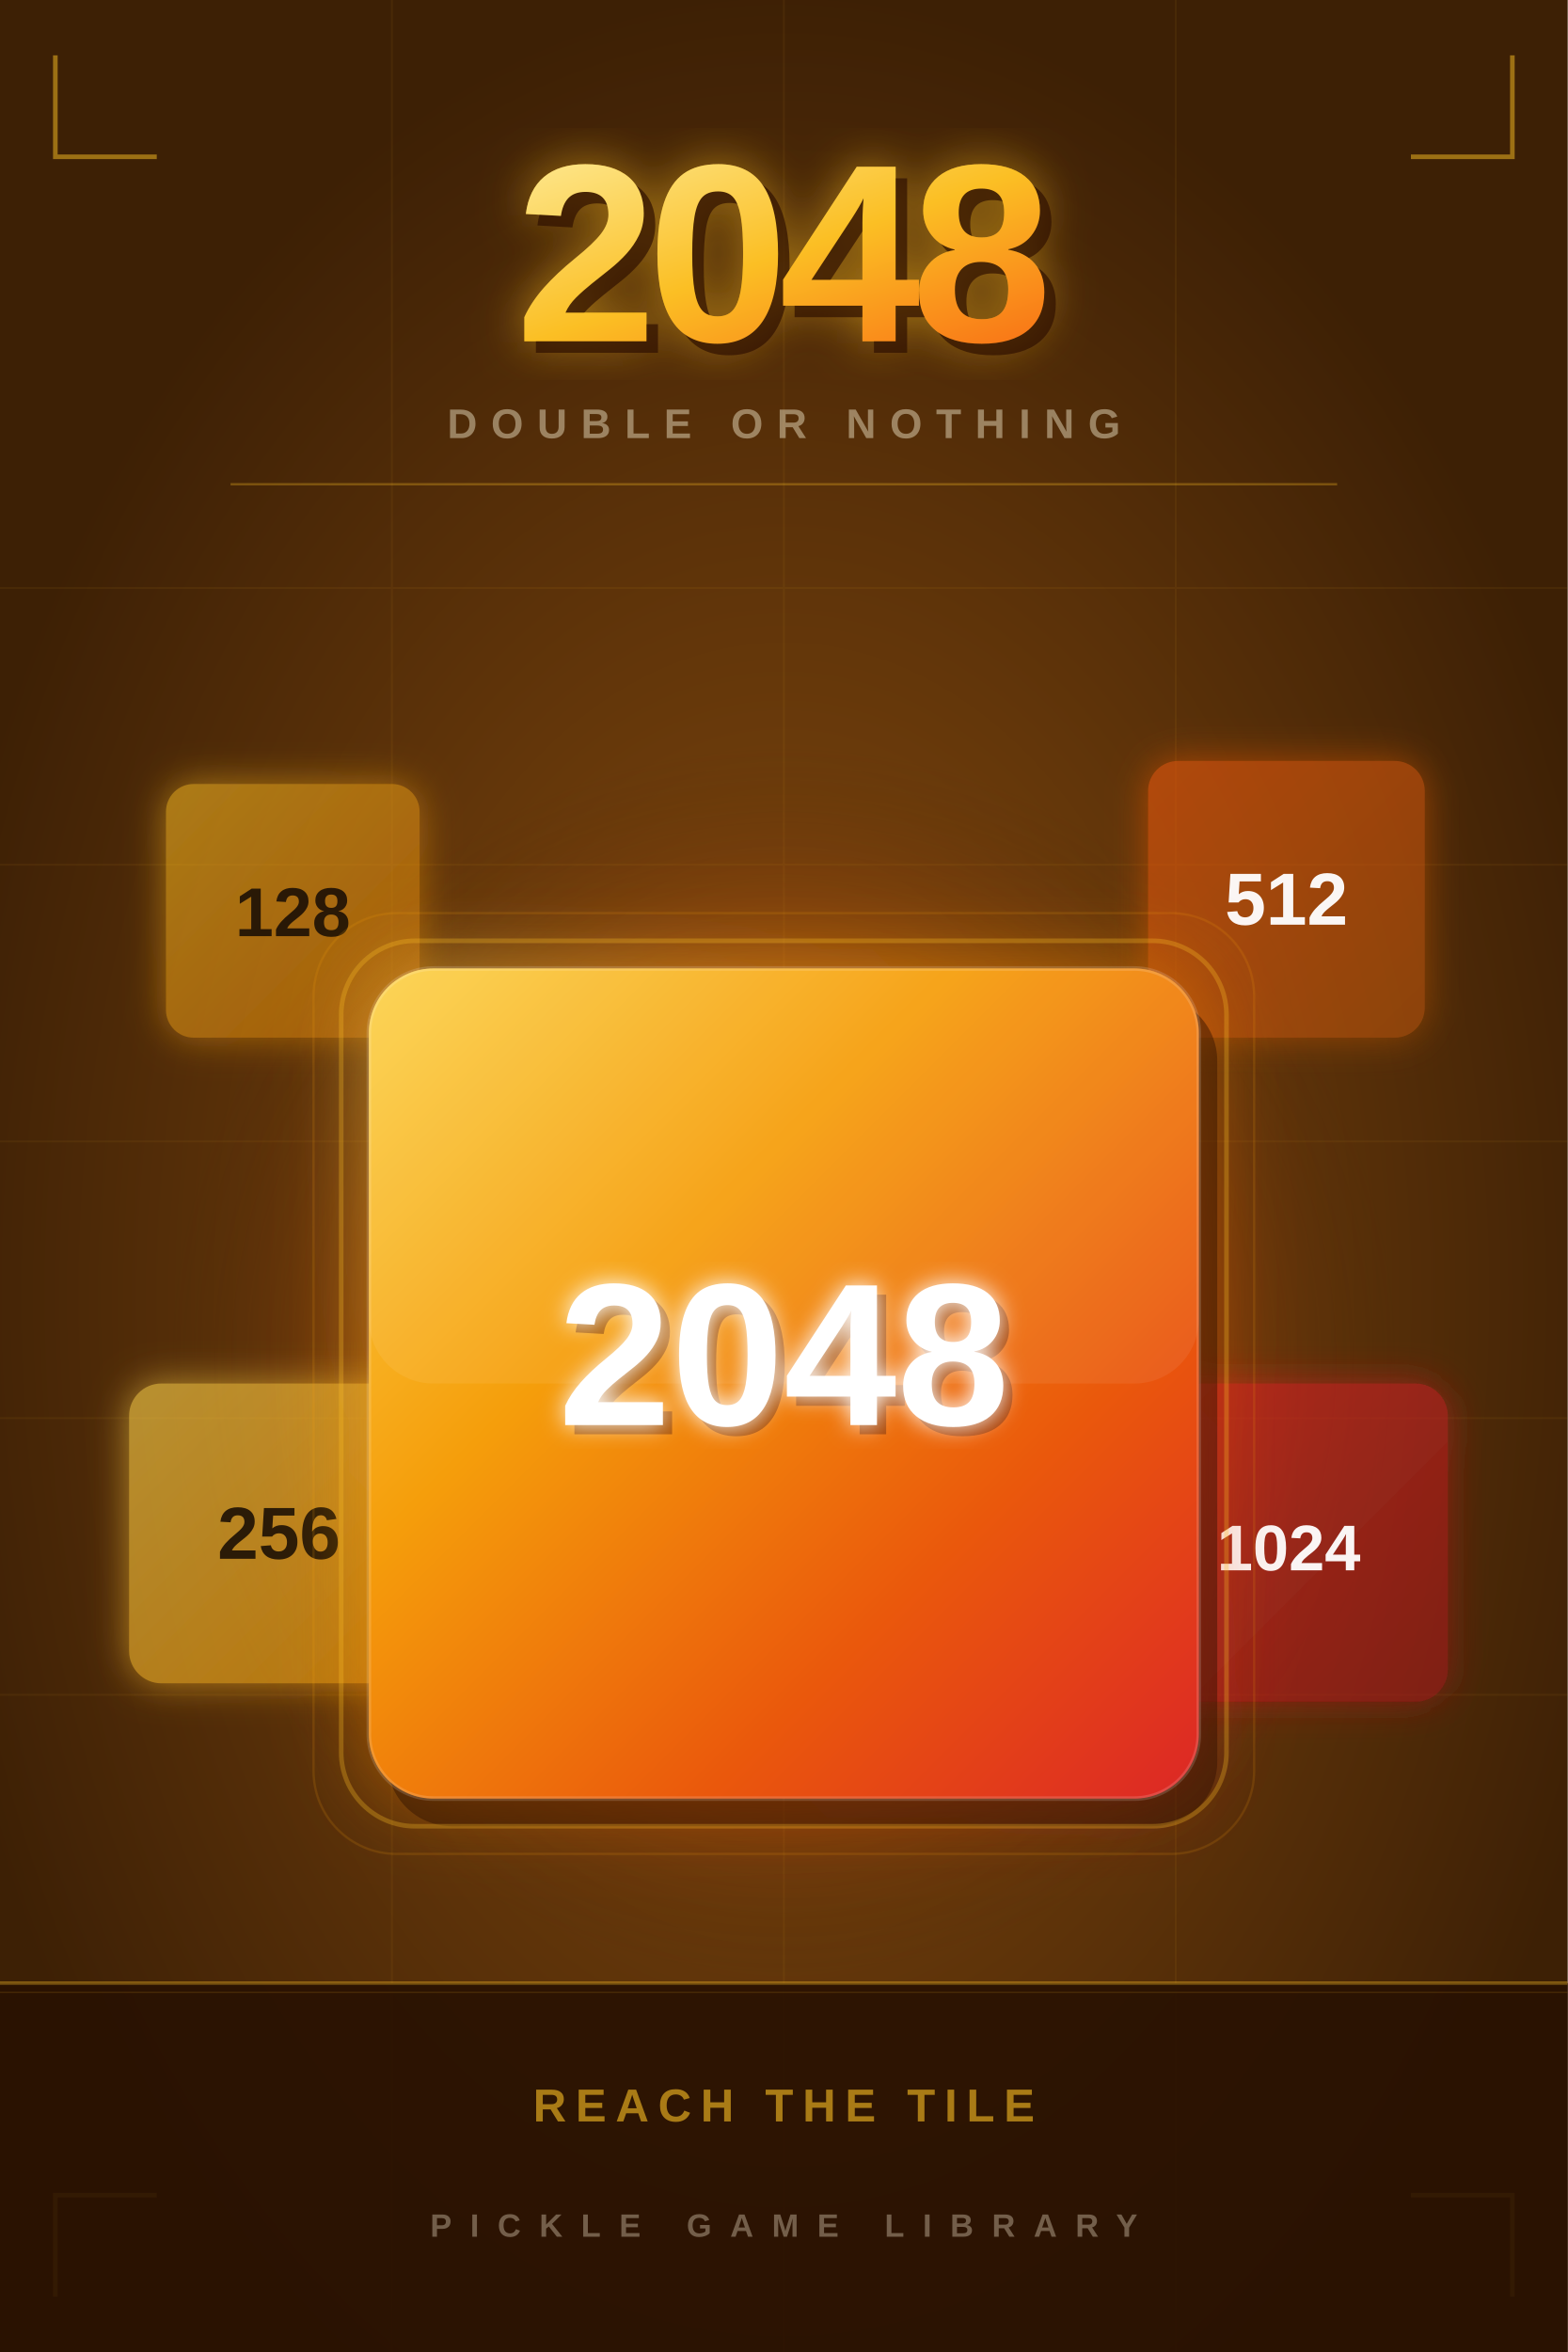
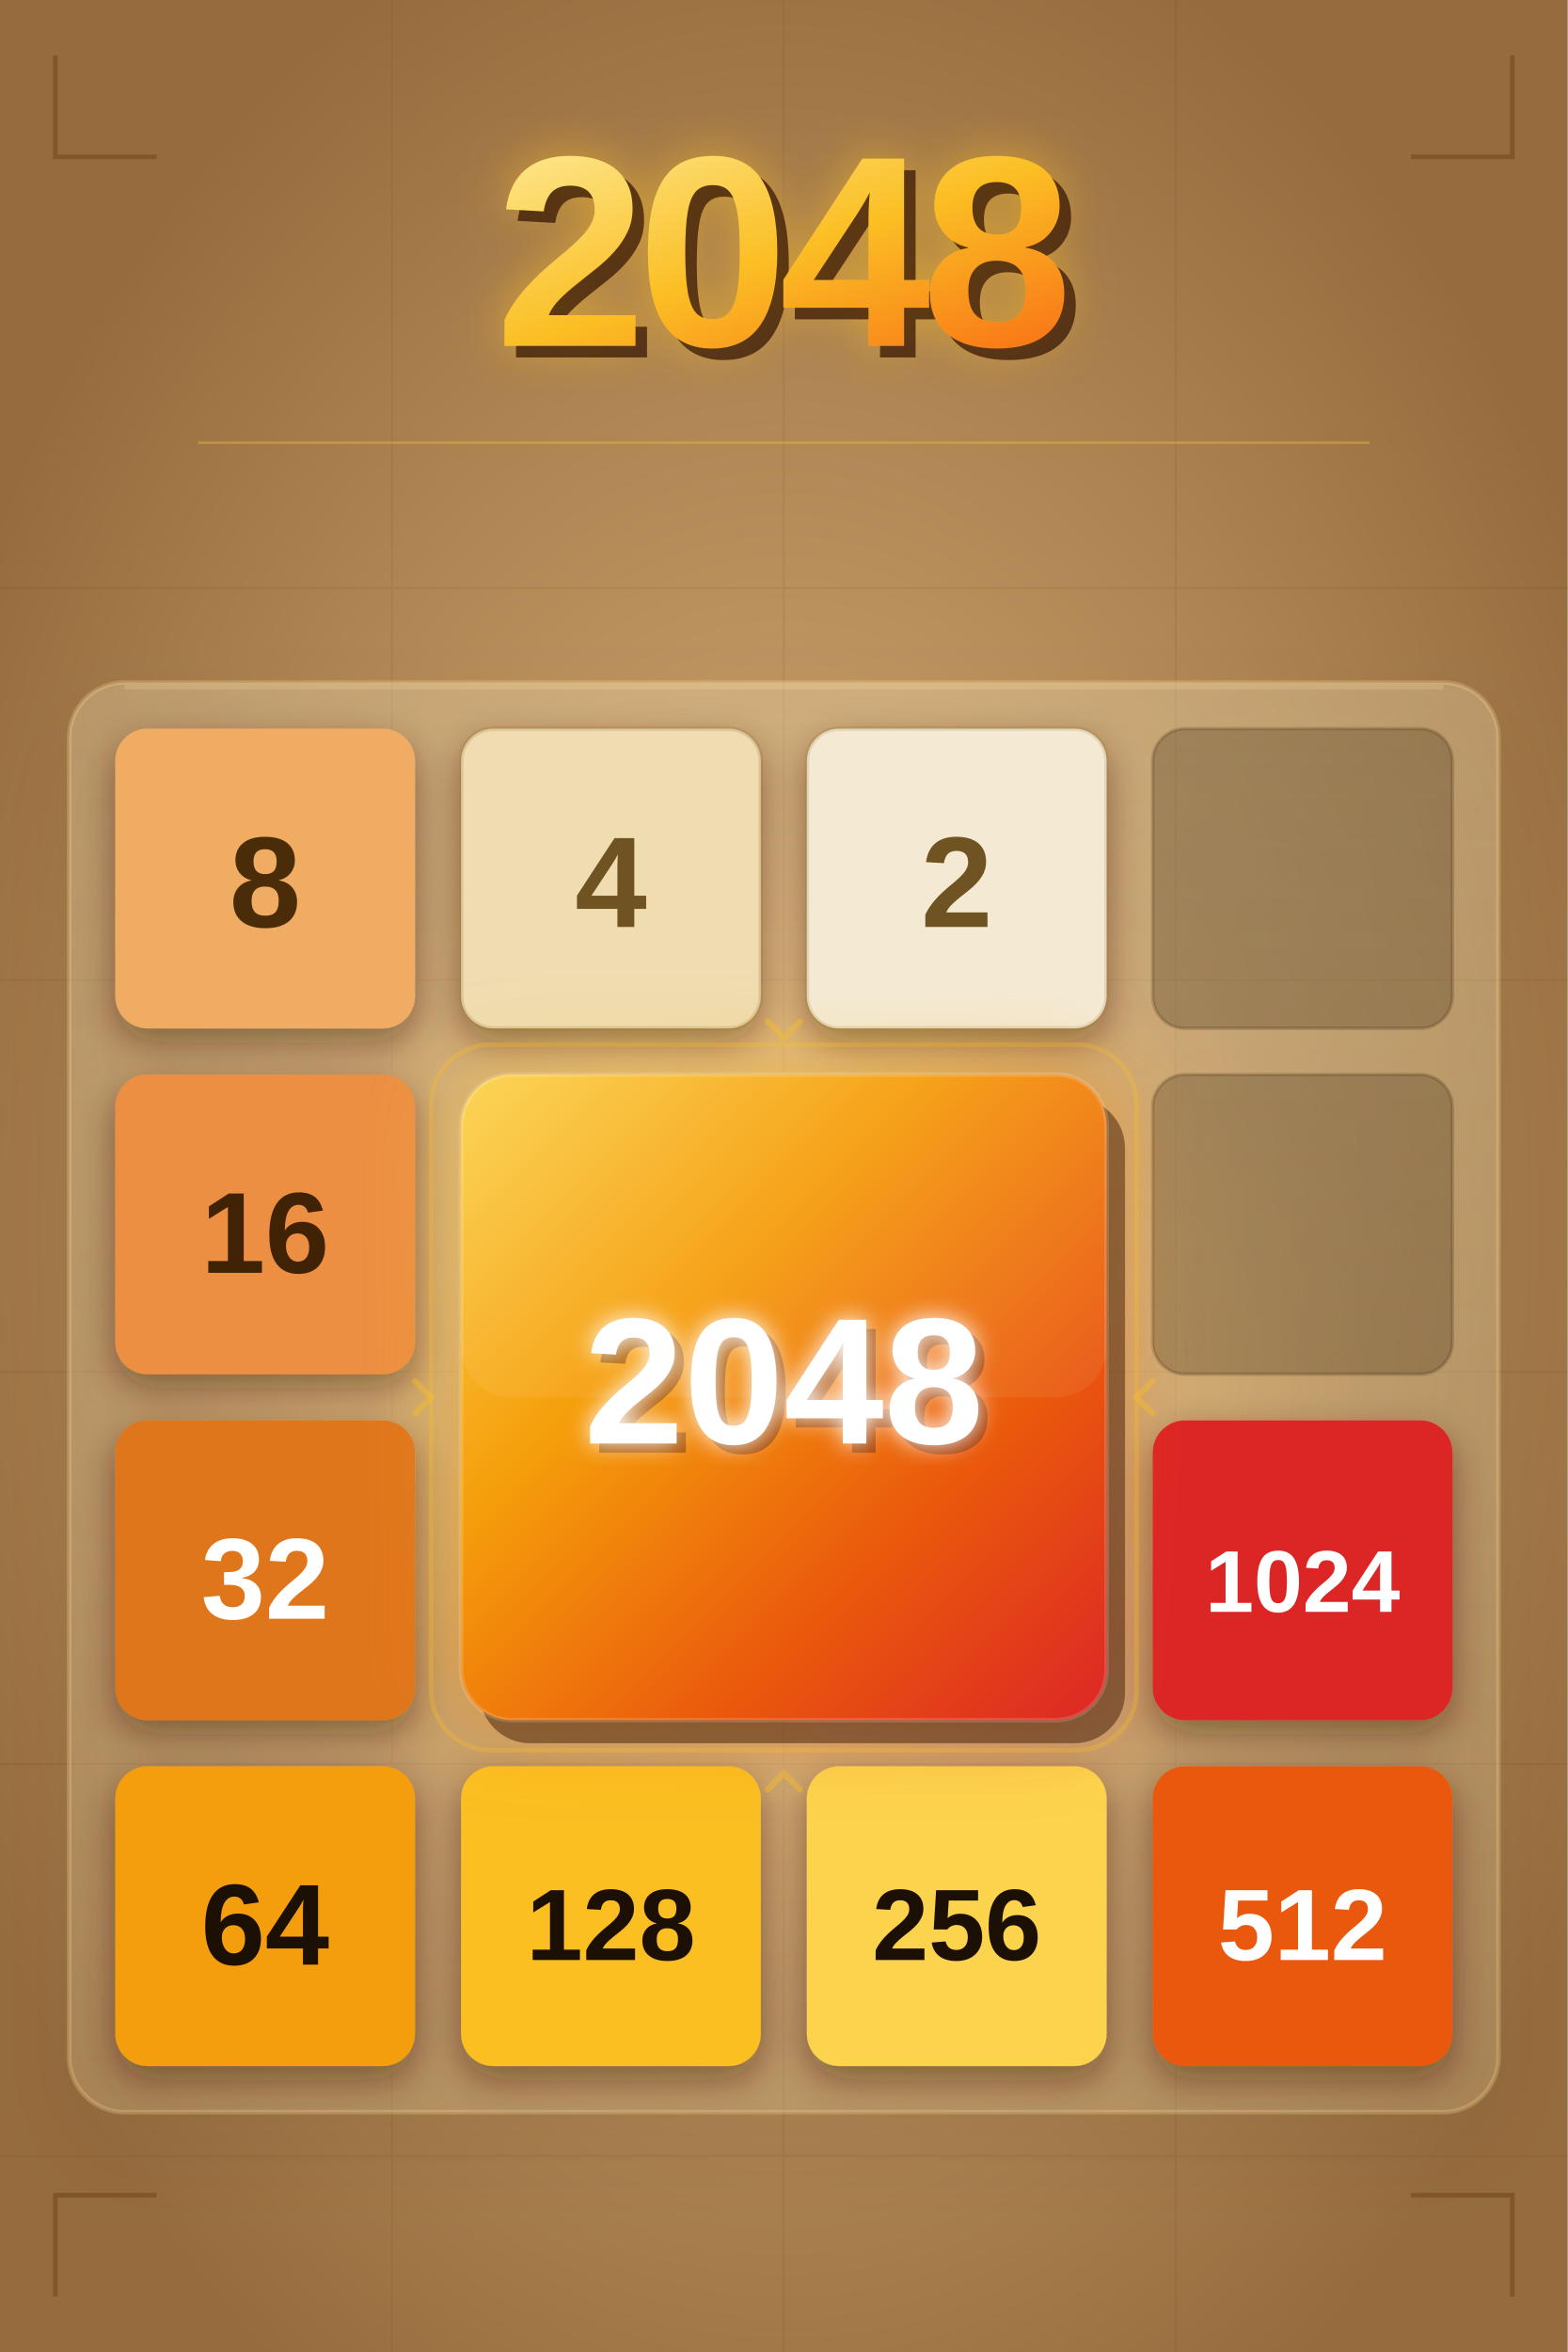
<svg xmlns="http://www.w3.org/2000/svg" viewBox="0 0 680 1020" width="400" height="600">
  <defs>
-     <radialGradient id="bgGlow" cx="50%" cy="55%" r="55%">
-       <stop offset="0%" stop-color="#8a4d0f" stop-opacity="1" />
-       <stop offset="100%" stop-color="#3d2005" stop-opacity="1" />
+     <radialGradient id="bgGlow" cx="50%" cy="52%" r="58%">
+       <stop offset="0%" stop-color="#d7ae76" stop-opacity="1" />
+       <stop offset="100%" stop-color="#966c3e" stop-opacity="1" />
    </radialGradient>
    <radialGradient id="coreGlow" cx="50%" cy="50%" r="50%">
-       <stop offset="0%" stop-color="#fbbf24" stop-opacity="0.5" />
-       <stop offset="60%" stop-color="#ea580c" stop-opacity="0.28" />
-       <stop offset="100%" stop-color="#3d2005" stop-opacity="0" />
+       <stop offset="0%" stop-color="#f8e4b0" stop-opacity="0.46" />
+       <stop offset="60%" stop-color="#e0a552" stop-opacity="0.27" />
+       <stop offset="100%" stop-color="#966c3e" stop-opacity="0" />
    </radialGradient>
    <linearGradient id="tileGrad" x1="0%" y1="0%" x2="100%" y2="100%">
      <stop offset="0%" stop-color="#fcd34d" />
      <stop offset="35%" stop-color="#f59e0b" />
      <stop offset="70%" stop-color="#ea580c" />
      <stop offset="100%" stop-color="#dc2626" />
    </linearGradient>
-     <linearGradient id="tile512" x1="0%" y1="0%" x2="100%" y2="100%">
-       <stop offset="0%" stop-color="#ea580c" />
-       <stop offset="100%" stop-color="#b45309" />
-     </linearGradient>
-     <linearGradient id="tile1024" x1="0%" y1="0%" x2="100%" y2="100%">
-       <stop offset="0%" stop-color="#dc2626" />
-       <stop offset="100%" stop-color="#991b1b" />
-     </linearGradient>
-     <linearGradient id="tile256" x1="0%" y1="0%" x2="100%" y2="100%">
-       <stop offset="0%" stop-color="#fcd34d" />
-       <stop offset="100%" stop-color="#f59e0b" />
-     </linearGradient>
-     <linearGradient id="tile128" x1="0%" y1="0%" x2="100%" y2="100%">
-       <stop offset="0%" stop-color="#fbbf24" />
-       <stop offset="100%" stop-color="#d97706" />
-     </linearGradient>
    <linearGradient id="titleGrad" x1="0%" y1="0%" x2="100%" y2="100%">
      <stop offset="0%" stop-color="#fde68a" />
      <stop offset="50%" stop-color="#fbbf24" />
      <stop offset="100%" stop-color="#f97316" />
+     </linearGradient>
+     <linearGradient id="boardSheen" x1="0%" y1="0%" x2="0%" y2="100%">
+       <stop offset="0%" stop-color="#ffeec4" stop-opacity="0.18" />
+       <stop offset="100%" stop-color="#ffeec4" stop-opacity="0.06" />
    </linearGradient>
    <filter id="tileGlow" x="-40%" y="-40%" width="180%" height="180%">
      <feGaussianBlur stdDeviation="18" result="blur" />
      <feMerge>
        <feMergeNode in="blur" />
        <feMergeNode in="SourceGraphic" />
      </feMerge>
    </filter>
    <filter id="titleGlow" x="-20%" y="-20%" width="140%" height="140%">
      <feGaussianBlur stdDeviation="10" result="blur" />
      <feMerge>
        <feMergeNode in="blur" />
        <feMergeNode in="SourceGraphic" />
      </feMerge>
    </filter>
    <filter id="softGlow" x="-15%" y="-15%" width="130%" height="130%">
      <feGaussianBlur stdDeviation="5" result="blur" />
      <feMerge>
        <feMergeNode in="blur" />
        <feMergeNode in="SourceGraphic" />
      </feMerge>
    </filter>
-     <filter id="smallGlow" x="-20%" y="-20%" width="140%" height="140%">
+     <filter id="smallGlow" x="-25%" y="-25%" width="150%" height="150%">
      <feGaussianBlur stdDeviation="8" result="blur" />
-       <feMerge>
+       <feMerge result="glowed">
        <feMergeNode in="blur" />
        <feMergeNode in="SourceGraphic" />
      </feMerge>
+       <feDropShadow in="glowed" dx="0" dy="6" stdDeviation="8" flood-color="#3a2004" flood-opacity="0.45" />
+     </filter>
+     <filter id="flatLift" x="-25%" y="-25%" width="150%" height="150%">
+       <feDropShadow dx="0" dy="6" stdDeviation="8" flood-color="#3a2004" flood-opacity="0.45" />
+     </filter>
+     <filter id="boardShadow" x="-25%" y="-25%" width="150%" height="150%">
+       <feDropShadow dx="0" dy="18" stdDeviation="22" flood-color="#1a1004" flood-opacity="0.45" />
    </filter>
    <clipPath id="clip">
      <rect width="680" height="1020" />
    </clipPath>
  </defs>
  <g clip-path="url(#clip)">
    <rect width="680" height="1020" fill="url(#bgGlow)" />
-     <g opacity="0.06" stroke="#fbbf24" stroke-width="0.8">
+     <g opacity="0.10" stroke="#5c3208" stroke-width="0.8">
      <line x1="0" y1="255" x2="680" y2="255" />
-       <line x1="0" y1="375" x2="680" y2="375" />
-       <line x1="0" y1="495" x2="680" y2="495" />
-       <line x1="0" y1="615" x2="680" y2="615" />
-       <line x1="0" y1="735" x2="680" y2="735" />
+       <line x1="0" y1="425" x2="680" y2="425" />
+       <line x1="0" y1="595" x2="680" y2="595" />
+       <line x1="0" y1="765" x2="680" y2="765" />
+       <line x1="0" y1="935" x2="680" y2="935" />
      <line x1="170" y1="0" x2="170" y2="1020" />
      <line x1="340" y1="0" x2="340" y2="1020" />
      <line x1="510" y1="0" x2="510" y2="1020" />
    </g>
-     <ellipse cx="340" cy="590" rx="270" ry="270" fill="url(#coreGlow)" />
-     <polyline points="24,24 24,68 68,68" fill="none" stroke="#fbbf24" stroke-width="2" opacity="0.5" />
-     <polyline points="656,24 656,68 612,68" fill="none" stroke="#fbbf24" stroke-width="2" opacity="0.5" />
-     <polyline points="24,996 24,952 68,952" fill="none" stroke="#fbbf24" stroke-width="2" opacity="0.5" />
-     <polyline points="656,996 656,952 612,952" fill="none" stroke="#fbbf24" stroke-width="2" opacity="0.5" />
-     <text x="340" y="148" text-anchor="middle" font-family="'Arial Black', Arial, sans-serif" font-size="110" font-weight="900" letter-spacing="-4" fill="#fbbf24" filter="url(#titleGlow)" opacity="0.6">2048</text>
-     <text x="345" y="153" text-anchor="middle" font-family="'Arial Black', Arial, sans-serif" font-size="110" font-weight="900" letter-spacing="-4" fill="rgba(48,17,1,0.7)">2048</text>
-     <text x="340" y="148" text-anchor="middle" font-family="'Arial Black', Arial, sans-serif" font-size="110" font-weight="900" letter-spacing="-4" fill="url(#titleGrad)">2048</text>
-     <text x="340" y="190" text-anchor="middle" font-family="Arial, sans-serif" font-size="18" font-weight="600" letter-spacing="6" fill="rgba(245,236,208,0.45)" text-transform="uppercase">DOUBLE OR NOTHING</text>
-     <line x1="100" y1="210" x2="580" y2="210" stroke="#fbbf24" stroke-width="1" opacity="0.3" />
-     <rect x="72" y="340" width="110" height="110" rx="12" fill="url(#tile128)" opacity="0.55" filter="url(#smallGlow)" />
-     <text x="127" y="406" text-anchor="middle" font-family="'Arial Black', Arial, sans-serif" font-size="30" font-weight="900" fill="rgba(28,16,5,0.9)">128</text>
-     <rect x="56" y="600" width="130" height="130" rx="14" fill="url(#tile256)" opacity="0.60" filter="url(#smallGlow)" />
-     <text x="121" y="676" text-anchor="middle" font-family="'Arial Black', Arial, sans-serif" font-size="32" font-weight="900" fill="rgba(28,16,5,0.9)">256</text>
-     <rect x="498" y="330" width="120" height="120" rx="13" fill="url(#tile512)" opacity="0.60" filter="url(#smallGlow)" />
-     <text x="558" y="401" text-anchor="middle" font-family="'Arial Black', Arial, sans-serif" font-size="32" font-weight="900" fill="rgba(255,255,255,0.95)">512</text>
-     <rect x="490" y="600" width="138" height="138" rx="14" fill="url(#tile1024)" opacity="0.65" filter="url(#smallGlow)" />
-     <text x="559" y="681" text-anchor="middle" font-family="'Arial Black', Arial, sans-serif" font-size="28" font-weight="900" fill="rgba(255,255,255,0.95)">1024</text>
-     <rect x="160" y="420" width="360" height="360" rx="28" fill="url(#tileGrad)" filter="url(#tileGlow)" opacity="0.55" />
-     <rect x="168" y="432" width="360" height="360" rx="28" fill="rgba(48,17,1,0.45)" />
-     <rect x="160" y="420" width="360" height="360" rx="28" fill="url(#tileGrad)" />
-     <rect x="160" y="420" width="360" height="180" rx="28" fill="rgba(255,255,255,0.07)" />
-     <rect x="160" y="420" width="360" height="360" rx="28" fill="none" stroke="rgba(255,255,255,0.15)" stroke-width="2" />
-     <text x="344" y="622" text-anchor="middle" font-family="'Arial Black', Arial, sans-serif" font-size="88" font-weight="900" fill="rgba(96,29,2,0.45)">2048</text>
-     <text x="340" y="618" text-anchor="middle" font-family="'Arial Black', Arial, sans-serif" font-size="88" font-weight="900" fill="#ffffff" filter="url(#softGlow)">2048</text>
-     <rect x="148" y="408" width="384" height="384" rx="32" fill="none" stroke="#fbbf24" stroke-width="2" opacity="0.3" />
-     <rect x="136" y="396" width="408" height="408" rx="36" fill="none" stroke="#f59e0b" stroke-width="1" opacity="0.15" />
-     <rect x="0" y="860" width="680" height="160" fill="rgba(40,17,2,0.9)" />
-     <line x1="0" y1="860" x2="680" y2="860" stroke="#fbbf24" stroke-width="1.5" opacity="0.35" />
-     <line x1="0" y1="864" x2="680" y2="864" stroke="#fbbf24" stroke-width="0.5" opacity="0.15" />
-     <text x="340" y="920" text-anchor="middle" font-family="'Arial Black', Arial, sans-serif" font-size="20" font-weight="700" letter-spacing="4" fill="rgba(251,191,36,0.6)">REACH THE TILE</text>
-     <text x="340" y="970" text-anchor="middle" font-family="'Arial Black', Arial, sans-serif" font-size="14" font-weight="600" letter-spacing="8" fill="rgba(245,236,208,0.35)">PICKLE GAME LIBRARY</text>
+     <ellipse cx="340" cy="606" rx="310" ry="310" fill="url(#coreGlow)" />
+     <polyline points="24,24 24,68 68,68" fill="none" stroke="#6b3c0a" stroke-width="2" opacity="0.45" />
+     <polyline points="656,24 656,68 612,68" fill="none" stroke="#6b3c0a" stroke-width="2" opacity="0.45" />
+     <polyline points="24,996 24,952 68,952" fill="none" stroke="#6b3c0a" stroke-width="2" opacity="0.45" />
+     <polyline points="656,996 656,952 612,952" fill="none" stroke="#6b3c0a" stroke-width="2" opacity="0.45" />
+     <text x="340" y="150" text-anchor="middle" font-family="'Arial Black', Arial, sans-serif" font-size="118" font-weight="900" letter-spacing="-4" fill="#fbbf24" filter="url(#titleGlow)" opacity="0.6">2048</text>
+     <text x="345" y="155" text-anchor="middle" font-family="'Arial Black', Arial, sans-serif" font-size="118" font-weight="900" letter-spacing="-4" fill="rgba(48,17,1,0.7)">2048</text>
+     <text x="340" y="150" text-anchor="middle" font-family="'Arial Black', Arial, sans-serif" font-size="118" font-weight="900" letter-spacing="-4" fill="url(#titleGrad)">2048</text>
+     <line x1="86" y1="192" x2="594" y2="192" stroke="#fbbf24" stroke-width="1.2" opacity="0.35" />
+     <g filter="url(#boardShadow)">
+       <rect x="30" y="296" width="620" height="620" rx="24" fill="rgba(255,236,190,0.12)" />
+     </g>
+     <rect x="30" y="296" width="620" height="620" rx="24" fill="url(#boardSheen)" />
+     <rect x="30" y="296" width="620" height="620" rx="24" fill="none" stroke="rgba(255,228,160,0.24)" stroke-width="2" />
+     <path d="M54 298 H626" stroke="rgba(255,238,196,0.18)" stroke-width="2" fill="none" />
+     <g fill="rgba(58,42,18,0.28)" stroke="rgba(40,28,10,0.18)" stroke-width="1.5">
+       <rect x="500" y="316" width="130" height="130" rx="14" />
+       <rect x="500" y="466" width="130" height="130" rx="14" />
+     </g>
+     <g filter="url(#flatLift)">
+       <rect x="350" y="316" width="130" height="130" rx="14" fill="#f4ead3" stroke="rgba(120,85,30,0.14)" stroke-width="2" />
+       <rect x="200" y="316" width="130" height="130" rx="14" fill="#efdcb0" stroke="rgba(120,85,30,0.16)" stroke-width="2" />
+     </g>
+     <g filter="url(#smallGlow)">
+       <rect x="50" y="316" width="130" height="130" rx="14" fill="#f0ac63" />
+       <rect x="50" y="466" width="130" height="130" rx="14" fill="#ec8f42" />
+       <rect x="50" y="616" width="130" height="130" rx="14" fill="#e0761a" />
+       <rect x="50" y="766" width="130" height="130" rx="14" fill="#f59e0b" />
+       <rect x="200" y="766" width="130" height="130" rx="14" fill="#fbbf24" />
+       <rect x="350" y="766" width="130" height="130" rx="14" fill="#fcd34d" />
+       <rect x="500" y="766" width="130" height="130" rx="14" fill="#ea580c" />
+       <rect x="500" y="616" width="130" height="130" rx="14" fill="#dc2626" />
+     </g>
+     <g font-family="'Arial Black', Arial, sans-serif" font-weight="900" text-anchor="middle">
+       <text x="415" y="402" font-size="56" fill="#6f5322">2</text>
+       <text x="265" y="402" font-size="56" fill="#6f5322">4</text>
+       <text x="115" y="402" font-size="56" fill="#4a2c08">8</text>
+       <text x="115" y="552" font-size="50" fill="#402304">16</text>
+       <text x="115" y="702" font-size="50" fill="#ffffff">32</text>
+       <text x="115" y="852" font-size="50" fill="#1c1005">64</text>
+       <text x="265" y="850" font-size="44" fill="#1c1005">128</text>
+       <text x="415" y="850" font-size="44" fill="#1c1005">256</text>
+       <text x="565" y="850" font-size="44" fill="#ffffff">512</text>
+       <text x="565" y="699" font-size="38" fill="#ffffff">1024</text>
+     </g>
+     <rect x="200" y="466" width="280" height="280" rx="22" fill="url(#tileGrad)" filter="url(#tileGlow)" opacity="0.55" />
+     <rect x="208" y="476" width="280" height="280" rx="22" fill="rgba(48,17,1,0.45)" />
+     <rect x="200" y="466" width="280" height="280" rx="22" fill="url(#tileGrad)" />
+     <rect x="200" y="466" width="280" height="140" rx="22" fill="rgba(255,255,255,0.07)" />
+     <rect x="200" y="466" width="280" height="280" rx="22" fill="none" stroke="rgba(255,255,255,0.15)" stroke-width="2" />
+     <text x="344" y="630" text-anchor="middle" font-family="'Arial Black', Arial, sans-serif" font-size="78" font-weight="900" fill="rgba(96,29,2,0.45)">2048</text>
+     <text x="340" y="626" text-anchor="middle" font-family="'Arial Black', Arial, sans-serif" font-size="78" font-weight="900" fill="#ffffff" filter="url(#softGlow)">2048</text>
+     <rect x="187" y="453" width="306" height="306" rx="26" fill="none" stroke="#fbbf24" stroke-width="2" opacity="0.3" />
+     <g fill="none" stroke="#fbbf24" stroke-width="2.6" stroke-linecap="round" opacity="0.4">
+       <path d="M333,443 L340,450 L347,443" />
+       <path d="M333,776 L340,769 L347,776" />
+       <path d="M180,599 L187,606 L180,613" />
+       <path d="M500,599 L493,606 L500,613" />
+     </g>
  </g>
</svg>
